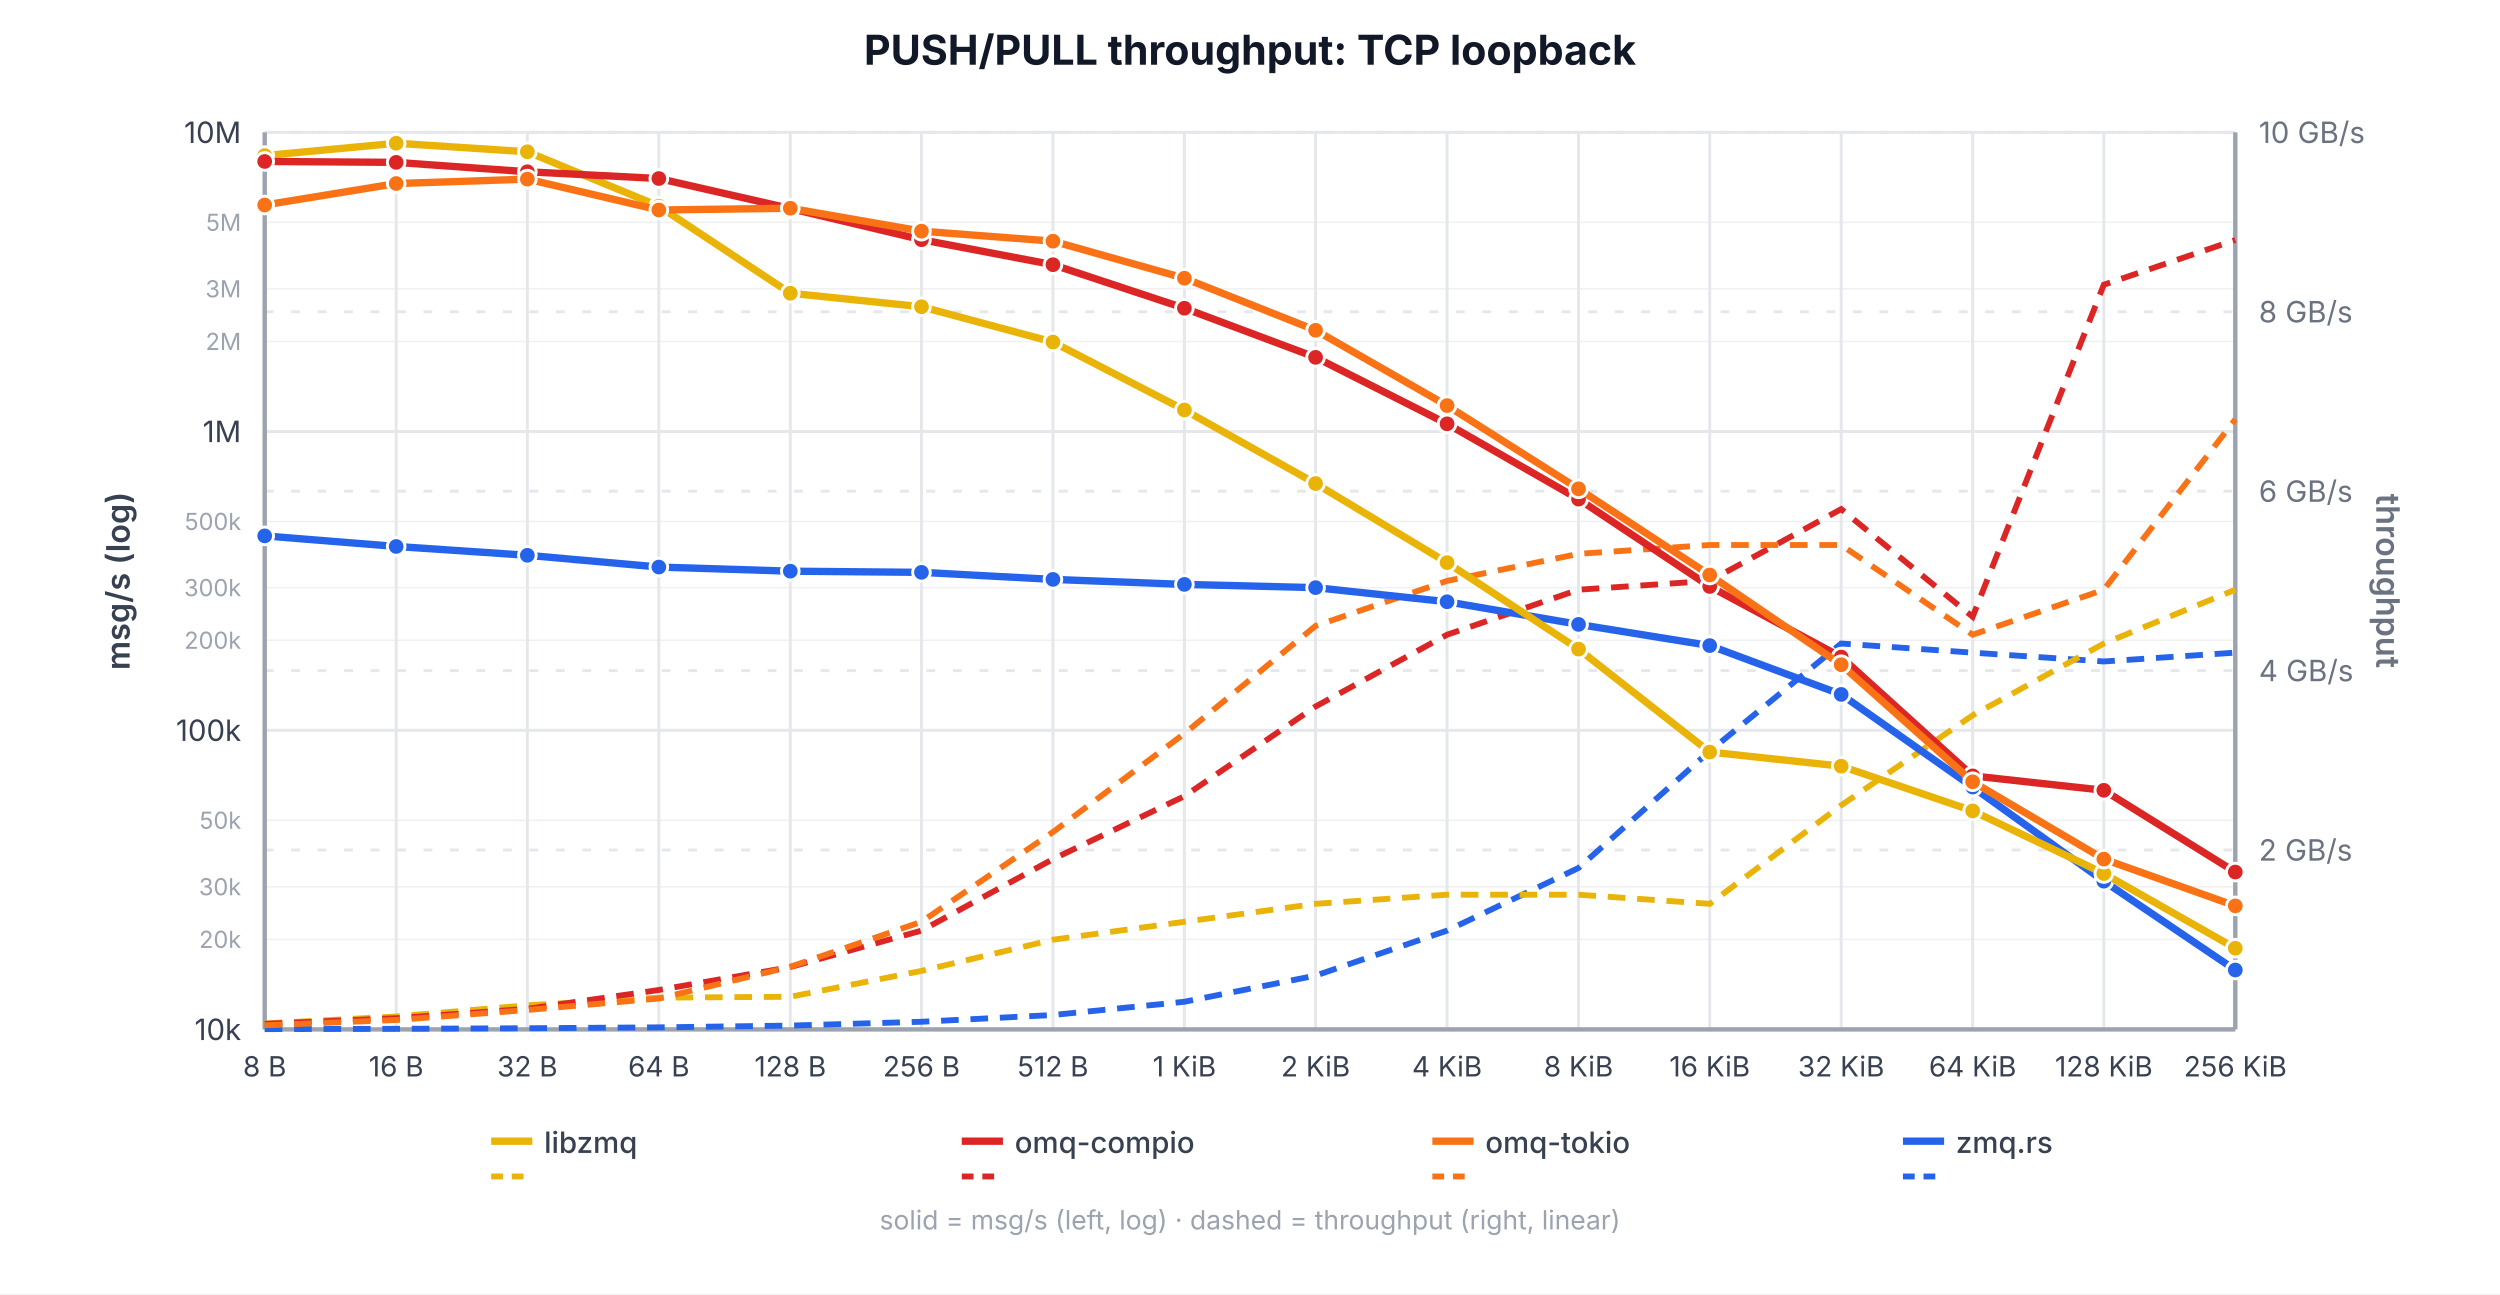
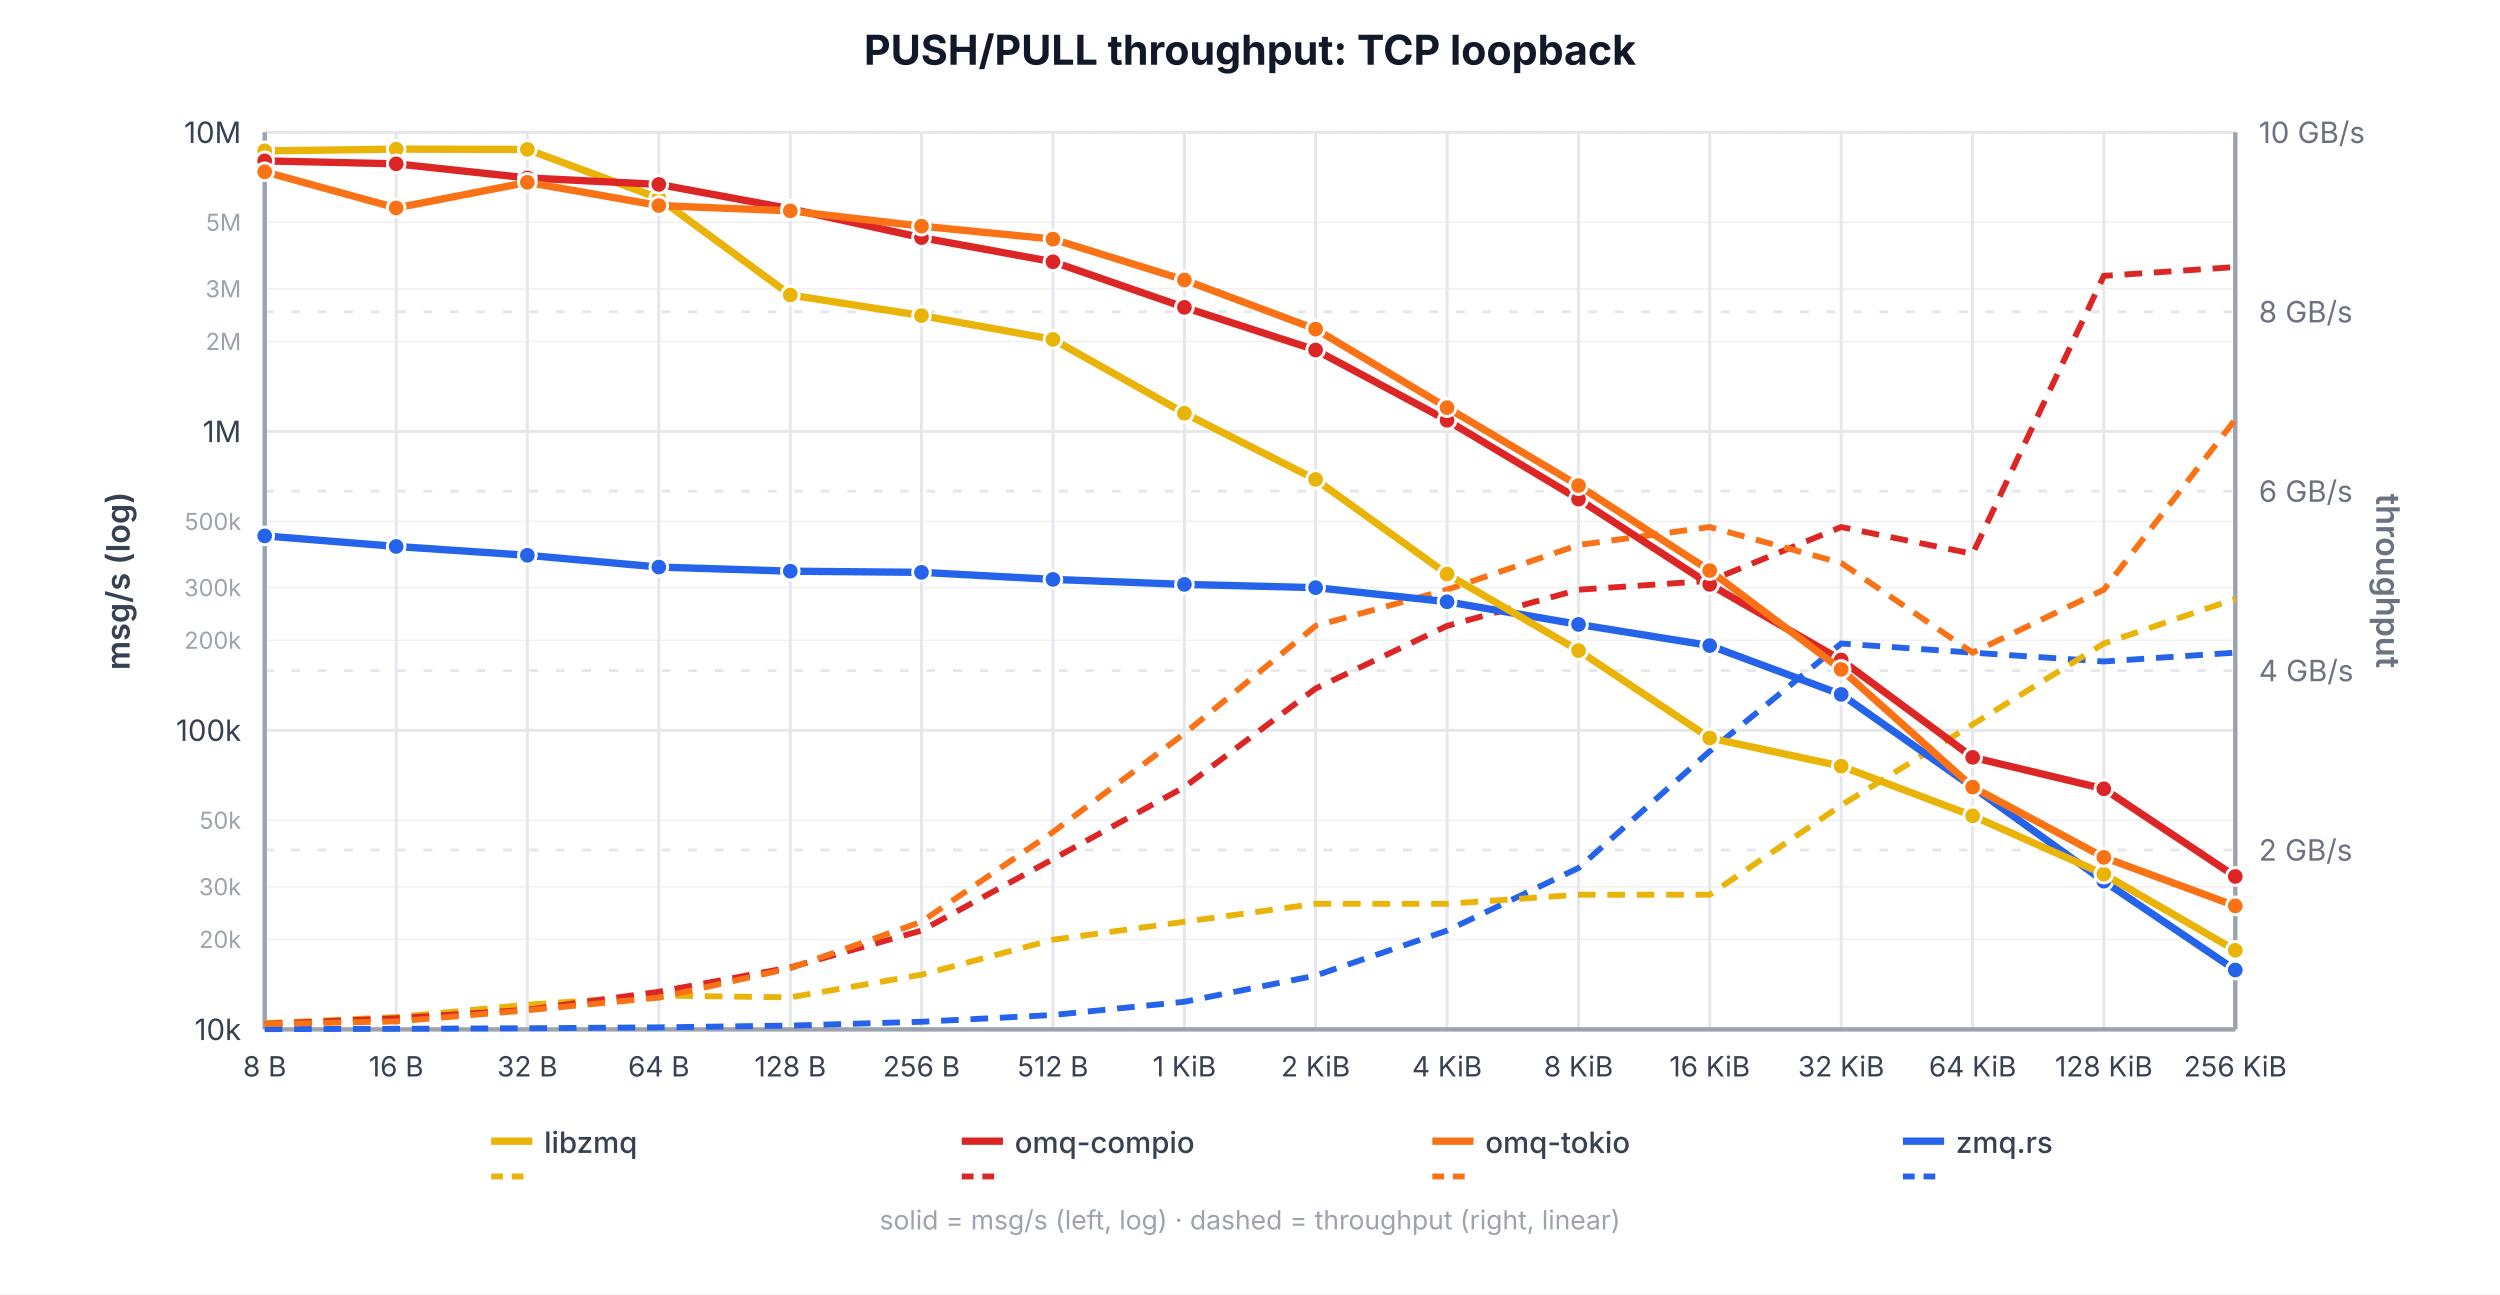
<svg xmlns="http://www.w3.org/2000/svg" viewBox="0 0 850 440" font-family="system-ui, -apple-system, sans-serif">
  <rect width="850" height="440" fill="white" />
  <line x1="90" y1="451.7" x2="760" y2="451.7" stroke="#e5e7eb" stroke-width="1" />
  <text x="82" y="451.7" text-anchor="end" dominant-baseline="middle" fill="#374151" font-size="10">1k</text>
  <line x1="90" y1="350.0" x2="760" y2="350.0" stroke="#e5e7eb" stroke-width="1" />
  <text x="82" y="350.0" text-anchor="end" dominant-baseline="middle" fill="#374151" font-size="10">10k</text>
  <line x1="90" y1="248.3" x2="760" y2="248.3" stroke="#e5e7eb" stroke-width="1" />
  <text x="82" y="248.3" text-anchor="end" dominant-baseline="middle" fill="#374151" font-size="10">100k</text>
  <line x1="90" y1="146.7" x2="760" y2="146.7" stroke="#e5e7eb" stroke-width="1" />
  <text x="82" y="146.7" text-anchor="end" dominant-baseline="middle" fill="#374151" font-size="10">1M</text>
  <line x1="90" y1="45.0" x2="760" y2="45.0" stroke="#e5e7eb" stroke-width="1" />
  <text x="82" y="45.0" text-anchor="end" dominant-baseline="middle" fill="#374151" font-size="10">10M</text>
  <line x1="90" y1="319.4" x2="760" y2="319.4" stroke="#f0f0f0" stroke-width="0.5" />
  <text x="82" y="319.4" text-anchor="end" dominant-baseline="middle" fill="#9ca3af" font-size="8">20k</text>
  <line x1="90" y1="301.5" x2="760" y2="301.5" stroke="#f0f0f0" stroke-width="0.5" />
  <text x="82" y="301.5" text-anchor="end" dominant-baseline="middle" fill="#9ca3af" font-size="8">30k</text>
  <line x1="90" y1="278.9" x2="760" y2="278.9" stroke="#f0f0f0" stroke-width="0.5" />
  <text x="82" y="278.9" text-anchor="end" dominant-baseline="middle" fill="#9ca3af" font-size="8">50k</text>
  <line x1="90" y1="217.7" x2="760" y2="217.7" stroke="#f0f0f0" stroke-width="0.5" />
  <text x="82" y="217.7" text-anchor="end" dominant-baseline="middle" fill="#9ca3af" font-size="8">200k</text>
  <line x1="90" y1="199.8" x2="760" y2="199.8" stroke="#f0f0f0" stroke-width="0.5" />
  <text x="82" y="199.8" text-anchor="end" dominant-baseline="middle" fill="#9ca3af" font-size="8">300k</text>
  <line x1="90" y1="177.3" x2="760" y2="177.3" stroke="#f0f0f0" stroke-width="0.5" />
  <text x="82" y="177.3" text-anchor="end" dominant-baseline="middle" fill="#9ca3af" font-size="8">500k</text>
  <line x1="90" y1="116.1" x2="760" y2="116.1" stroke="#f0f0f0" stroke-width="0.5" />
  <text x="82" y="116.1" text-anchor="end" dominant-baseline="middle" fill="#9ca3af" font-size="8">2M</text>
  <line x1="90" y1="98.2" x2="760" y2="98.2" stroke="#f0f0f0" stroke-width="0.5" />
  <text x="82" y="98.2" text-anchor="end" dominant-baseline="middle" fill="#9ca3af" font-size="8">3M</text>
  <line x1="90" y1="75.6" x2="760" y2="75.6" stroke="#f0f0f0" stroke-width="0.5" />
  <text x="82" y="75.6" text-anchor="end" dominant-baseline="middle" fill="#9ca3af" font-size="8">5M</text>
  <line x1="90" y1="289.0" x2="760" y2="289.0" stroke="#e5e7eb" stroke-width="1" stroke-dasharray="3,6" />
  <text x="768" y="289.0" text-anchor="start" dominant-baseline="middle" fill="#6b7280" font-size="10">2 GB/s</text>
  <line x1="90" y1="228.0" x2="760" y2="228.0" stroke="#e5e7eb" stroke-width="1" stroke-dasharray="3,6" />
  <text x="768" y="228.0" text-anchor="start" dominant-baseline="middle" fill="#6b7280" font-size="10">4 GB/s</text>
  <line x1="90" y1="167.0" x2="760" y2="167.0" stroke="#e5e7eb" stroke-width="1" stroke-dasharray="3,6" />
  <text x="768" y="167.0" text-anchor="start" dominant-baseline="middle" fill="#6b7280" font-size="10">6 GB/s</text>
  <line x1="90" y1="106.0" x2="760" y2="106.0" stroke="#e5e7eb" stroke-width="1" stroke-dasharray="3,6" />
  <text x="768" y="106.0" text-anchor="start" dominant-baseline="middle" fill="#6b7280" font-size="10">8 GB/s</text>
  <line x1="90" y1="45.0" x2="760" y2="45.0" stroke="#e5e7eb" stroke-width="1" stroke-dasharray="3,6" />
  <text x="768" y="45.0" text-anchor="start" dominant-baseline="middle" fill="#6b7280" font-size="10">10 GB/s</text>
  <line x1="90.0" y1="45" x2="90.0" y2="350" stroke="#e5e7eb" stroke-width="1" />
  <line x1="134.7" y1="45" x2="134.7" y2="350" stroke="#e5e7eb" stroke-width="1" />
  <line x1="179.3" y1="45" x2="179.3" y2="350" stroke="#e5e7eb" stroke-width="1" />
  <line x1="224.0" y1="45" x2="224.0" y2="350" stroke="#e5e7eb" stroke-width="1" />
  <line x1="268.7" y1="45" x2="268.7" y2="350" stroke="#e5e7eb" stroke-width="1" />
  <line x1="313.3" y1="45" x2="313.3" y2="350" stroke="#e5e7eb" stroke-width="1" />
  <line x1="358.0" y1="45" x2="358.0" y2="350" stroke="#e5e7eb" stroke-width="1" />
  <line x1="402.7" y1="45" x2="402.7" y2="350" stroke="#e5e7eb" stroke-width="1" />
  <line x1="447.3" y1="45" x2="447.3" y2="350" stroke="#e5e7eb" stroke-width="1" />
  <line x1="492.0" y1="45" x2="492.0" y2="350" stroke="#e5e7eb" stroke-width="1" />
  <line x1="536.7" y1="45" x2="536.7" y2="350" stroke="#e5e7eb" stroke-width="1" />
  <line x1="581.3" y1="45" x2="581.3" y2="350" stroke="#e5e7eb" stroke-width="1" />
  <line x1="626.0" y1="45" x2="626.0" y2="350" stroke="#e5e7eb" stroke-width="1" />
  <line x1="670.7" y1="45" x2="670.7" y2="350" stroke="#e5e7eb" stroke-width="1" />
  <line x1="715.3" y1="45" x2="715.3" y2="350" stroke="#e5e7eb" stroke-width="1" />
  <line x1="760.0" y1="45" x2="760.0" y2="350" stroke="#e5e7eb" stroke-width="1" />
  <line x1="90" y1="45" x2="90" y2="350" stroke="#9ca3af" stroke-width="1.5" />
  <line x1="760" y1="45" x2="760" y2="350" stroke="#9ca3af" stroke-width="1.5" />
  <line x1="90" y1="350" x2="760" y2="350" stroke="#9ca3af" stroke-width="1.5" />
  <text x="90.0" y="366" text-anchor="middle" fill="#374151" font-size="9.5">8 B</text>
  <text x="134.7" y="366" text-anchor="middle" fill="#374151" font-size="9.5">16 B</text>
  <text x="179.3" y="366" text-anchor="middle" fill="#374151" font-size="9.5">32 B</text>
  <text x="224.0" y="366" text-anchor="middle" fill="#374151" font-size="9.5">64 B</text>
  <text x="268.7" y="366" text-anchor="middle" fill="#374151" font-size="9.5">128 B</text>
  <text x="313.3" y="366" text-anchor="middle" fill="#374151" font-size="9.5">256 B</text>
  <text x="358.0" y="366" text-anchor="middle" fill="#374151" font-size="9.5">512 B</text>
  <text x="402.7" y="366" text-anchor="middle" fill="#374151" font-size="9.5">1 KiB</text>
  <text x="447.3" y="366" text-anchor="middle" fill="#374151" font-size="9.5">2 KiB</text>
  <text x="492.0" y="366" text-anchor="middle" fill="#374151" font-size="9.5">4 KiB</text>
  <text x="536.7" y="366" text-anchor="middle" fill="#374151" font-size="9.5">8 KiB</text>
  <text x="581.3" y="366" text-anchor="middle" fill="#374151" font-size="9.5">16 KiB</text>
  <text x="626.0" y="366" text-anchor="middle" fill="#374151" font-size="9.5">32 KiB</text>
  <text x="670.7" y="366" text-anchor="middle" fill="#374151" font-size="9.5">64 KiB</text>
  <text x="715.3" y="366" text-anchor="middle" fill="#374151" font-size="9.5">128 KiB</text>
  <text x="760.0" y="366" text-anchor="middle" fill="#374151" font-size="9.5">256 KiB</text>
  <text x="40" y="197.5" text-anchor="middle" dominant-baseline="middle" fill="#374151" font-size="11" font-weight="600" transform="rotate(-90,40,197.5)">msg/s (log)</text>
  <text x="812" y="197.5" text-anchor="middle" dominant-baseline="middle" fill="#6b7280" font-size="11" font-weight="600" transform="rotate(90,812,197.5)">throughput</text>
  <text x="425.0" y="22" text-anchor="middle" fill="#111827" font-size="14" font-weight="700">PUSH/PULL throughput: TCP loopback</text>
  <polyline points="90.0,349.9 134.7,349.8 179.3,349.6 224.0,349.3 268.7,348.7 313.3,347.4 358.0,345.1 402.7,340.6 447.3,331.7 492.0,316.4 536.7,295.1 581.3,255.4 626.0,218.8 670.7,221.9 715.3,224.9 760.0,221.9" fill="none" stroke="#2563eb" stroke-width="2" stroke-dasharray="6,4" />
-   <polyline points="90.0,348.0 134.7,345.6 179.3,341.8 224.0,339.2 268.7,338.9 313.3,330.1 358.0,319.5 402.7,313.4 447.3,307.3 492.0,304.2 536.7,304.2 581.3,307.3 626.0,273.8 670.7,243.2 715.3,218.8 760.0,200.5" fill="none" stroke="#eab308" stroke-width="2" stroke-dasharray="6,4" />
-   <polyline points="90.0,348.1 134.7,346.2 179.3,343.0 224.0,336.6 268.7,328.8 313.3,316.4 358.0,292.1 402.7,270.7 447.3,240.2 492.0,215.8 536.7,200.5 581.3,197.5 626.0,173.1 670.7,209.7 715.3,96.8 760.0,81.6" fill="none" stroke="#dc2626" stroke-width="2" stroke-dasharray="6,4" />
-   <polyline points="90.0,348.6 134.7,346.8 179.3,343.4 224.0,339.5 268.7,328.7 313.3,313.4 358.0,282.9 402.7,249.4 447.3,212.8 492.0,197.5 536.7,188.3 581.3,185.3 626.0,185.3 670.7,215.8 715.3,200.5 760.0,142.6" fill="none" stroke="#f97316" stroke-width="2" stroke-dasharray="6,4" />
+   <polyline points="90.0,347.9 134.7,345.8 179.3,341.6 224.0,338.5 268.7,339.1 313.3,331.4 358.0,319.5 402.7,313.4 447.3,307.3 492.0,307.3 536.7,304.2 581.3,304.2 626.0,273.8 670.7,246.3 715.3,218.8 760.0,203.6" fill="none" stroke="#eab308" stroke-width="2" stroke-dasharray="6,4" />
+   <polyline points="90.0,348.1 134.7,346.2 179.3,343.3 224.0,337.2 268.7,328.9 313.3,316.4 358.0,292.1 402.7,267.6 447.3,234.1 492.0,212.8 536.7,200.5 581.3,197.5 626.0,179.2 670.7,188.3 715.3,93.8 760.0,90.8" fill="none" stroke="#dc2626" stroke-width="2" stroke-dasharray="6,4" />
+   <polyline points="90.0,348.2 134.7,347.3 179.3,343.5 224.0,339.2 268.7,329.2 313.3,313.4 358.0,282.9 402.7,249.4 447.3,212.8 492.0,200.5 536.7,185.3 581.3,179.2 626.0,191.4 670.7,221.9 715.3,200.5 760.0,142.6" fill="none" stroke="#f97316" stroke-width="2" stroke-dasharray="6,4" />
  <polyline points="90.0,182.2 134.7,185.8 179.3,188.8 224.0,192.8 268.7,194.2 313.3,194.6 358.0,197.0 402.7,198.7 447.3,199.8 492.0,204.6 536.7,212.3 581.3,219.5 626.0,236.1 670.7,267.6 715.3,299.6 760.0,329.8" fill="none" stroke="#2563eb" stroke-width="2.5" stroke-linecap="round" stroke-linejoin="round" />
  <circle cx="90.0" cy="182.2" r="3" fill="#2563eb" stroke="white" stroke-width="1" />
  <circle cx="134.7" cy="185.8" r="3" fill="#2563eb" stroke="white" stroke-width="1" />
  <circle cx="179.3" cy="188.8" r="3" fill="#2563eb" stroke="white" stroke-width="1" />
  <circle cx="224.0" cy="192.8" r="3" fill="#2563eb" stroke="white" stroke-width="1" />
  <circle cx="268.7" cy="194.2" r="3" fill="#2563eb" stroke="white" stroke-width="1" />
  <circle cx="313.3" cy="194.6" r="3" fill="#2563eb" stroke="white" stroke-width="1" />
  <circle cx="358.0" cy="197.0" r="3" fill="#2563eb" stroke="white" stroke-width="1" />
  <circle cx="402.7" cy="198.7" r="3" fill="#2563eb" stroke="white" stroke-width="1" />
  <circle cx="447.3" cy="199.8" r="3" fill="#2563eb" stroke="white" stroke-width="1" />
  <circle cx="492.0" cy="204.6" r="3" fill="#2563eb" stroke="white" stroke-width="1" />
  <circle cx="536.7" cy="212.3" r="3" fill="#2563eb" stroke="white" stroke-width="1" />
  <circle cx="581.3" cy="219.5" r="3" fill="#2563eb" stroke="white" stroke-width="1" />
  <circle cx="626.0" cy="236.1" r="3" fill="#2563eb" stroke="white" stroke-width="1" />
  <circle cx="670.7" cy="267.6" r="3" fill="#2563eb" stroke="white" stroke-width="1" />
  <circle cx="715.3" cy="299.6" r="3" fill="#2563eb" stroke="white" stroke-width="1" />
  <circle cx="760.0" cy="329.8" r="3" fill="#2563eb" stroke="white" stroke-width="1" />
-   <polyline points="90.0,52.9 134.7,48.7 179.3,51.6 224.0,70.1 268.7,99.7 313.3,104.3 358.0,116.3 402.7,139.4 447.3,164.4 492.0,191.3 536.7,220.7 581.3,255.7 626.0,260.5 670.7,275.7 715.3,297.0 760.0,322.4" fill="none" stroke="#eab308" stroke-width="2.5" stroke-linecap="round" stroke-linejoin="round" />
-   <circle cx="90.0" cy="52.9" r="3" fill="#eab308" stroke="white" stroke-width="1" />
-   <circle cx="134.7" cy="48.7" r="3" fill="#eab308" stroke="white" stroke-width="1" />
-   <circle cx="179.3" cy="51.6" r="3" fill="#eab308" stroke="white" stroke-width="1" />
-   <circle cx="224.0" cy="70.1" r="3" fill="#eab308" stroke="white" stroke-width="1" />
-   <circle cx="268.7" cy="99.7" r="3" fill="#eab308" stroke="white" stroke-width="1" />
-   <circle cx="313.3" cy="104.3" r="3" fill="#eab308" stroke="white" stroke-width="1" />
-   <circle cx="358.0" cy="116.3" r="3" fill="#eab308" stroke="white" stroke-width="1" />
-   <circle cx="402.7" cy="139.4" r="3" fill="#eab308" stroke="white" stroke-width="1" />
-   <circle cx="447.3" cy="164.4" r="3" fill="#eab308" stroke="white" stroke-width="1" />
-   <circle cx="492.0" cy="191.3" r="3" fill="#eab308" stroke="white" stroke-width="1" />
-   <circle cx="536.7" cy="220.7" r="3" fill="#eab308" stroke="white" stroke-width="1" />
-   <circle cx="581.3" cy="255.7" r="3" fill="#eab308" stroke="white" stroke-width="1" />
+   <polyline points="90.0,51.3 134.7,50.7 179.3,50.8 224.0,67.4 268.7,100.3 313.3,107.3 358.0,115.4 402.7,140.5 447.3,163.0 492.0,195.2 536.7,221.2 581.3,250.9 626.0,260.5 670.7,277.4 715.3,297.2 760.0,323.1" fill="none" stroke="#eab308" stroke-width="2.5" stroke-linecap="round" stroke-linejoin="round" />
+   <circle cx="90.0" cy="51.3" r="3" fill="#eab308" stroke="white" stroke-width="1" />
+   <circle cx="134.7" cy="50.7" r="3" fill="#eab308" stroke="white" stroke-width="1" />
+   <circle cx="179.3" cy="50.8" r="3" fill="#eab308" stroke="white" stroke-width="1" />
+   <circle cx="224.0" cy="67.4" r="3" fill="#eab308" stroke="white" stroke-width="1" />
+   <circle cx="268.7" cy="100.3" r="3" fill="#eab308" stroke="white" stroke-width="1" />
+   <circle cx="313.3" cy="107.3" r="3" fill="#eab308" stroke="white" stroke-width="1" />
+   <circle cx="358.0" cy="115.4" r="3" fill="#eab308" stroke="white" stroke-width="1" />
+   <circle cx="402.7" cy="140.5" r="3" fill="#eab308" stroke="white" stroke-width="1" />
+   <circle cx="447.3" cy="163.0" r="3" fill="#eab308" stroke="white" stroke-width="1" />
+   <circle cx="492.0" cy="195.2" r="3" fill="#eab308" stroke="white" stroke-width="1" />
+   <circle cx="536.7" cy="221.2" r="3" fill="#eab308" stroke="white" stroke-width="1" />
+   <circle cx="581.3" cy="250.9" r="3" fill="#eab308" stroke="white" stroke-width="1" />
  <circle cx="626.0" cy="260.5" r="3" fill="#eab308" stroke="white" stroke-width="1" />
-   <circle cx="670.7" cy="275.7" r="3" fill="#eab308" stroke="white" stroke-width="1" />
-   <circle cx="715.3" cy="297.0" r="3" fill="#eab308" stroke="white" stroke-width="1" />
-   <circle cx="760.0" cy="322.4" r="3" fill="#eab308" stroke="white" stroke-width="1" />
-   <polyline points="90.0,54.9 134.7,55.2 179.3,58.4 224.0,60.7 268.7,70.9 313.3,81.5 358.0,90.0 402.7,104.8 447.3,121.5 492.0,144.1 536.7,169.7 581.3,199.4 626.0,223.4 670.7,263.8 715.3,268.7 760.0,296.5" fill="none" stroke="#dc2626" stroke-width="2.5" stroke-linecap="round" stroke-linejoin="round" />
-   <circle cx="90.0" cy="54.9" r="3" fill="#dc2626" stroke="white" stroke-width="1" />
-   <circle cx="134.7" cy="55.2" r="3" fill="#dc2626" stroke="white" stroke-width="1" />
-   <circle cx="179.3" cy="58.4" r="3" fill="#dc2626" stroke="white" stroke-width="1" />
-   <circle cx="224.0" cy="60.7" r="3" fill="#dc2626" stroke="white" stroke-width="1" />
-   <circle cx="268.7" cy="70.9" r="3" fill="#dc2626" stroke="white" stroke-width="1" />
-   <circle cx="313.3" cy="81.5" r="3" fill="#dc2626" stroke="white" stroke-width="1" />
-   <circle cx="358.0" cy="90.0" r="3" fill="#dc2626" stroke="white" stroke-width="1" />
-   <circle cx="402.7" cy="104.8" r="3" fill="#dc2626" stroke="white" stroke-width="1" />
-   <circle cx="447.3" cy="121.5" r="3" fill="#dc2626" stroke="white" stroke-width="1" />
-   <circle cx="492.0" cy="144.1" r="3" fill="#dc2626" stroke="white" stroke-width="1" />
+   <circle cx="670.7" cy="277.4" r="3" fill="#eab308" stroke="white" stroke-width="1" />
+   <circle cx="715.3" cy="297.2" r="3" fill="#eab308" stroke="white" stroke-width="1" />
+   <circle cx="760.0" cy="323.1" r="3" fill="#eab308" stroke="white" stroke-width="1" />
+   <polyline points="90.0,54.7 134.7,55.7 179.3,60.5 224.0,62.7 268.7,71.0 313.3,80.8 358.0,89.0 402.7,104.5 447.3,119.0 492.0,142.9 536.7,169.7 581.3,198.7 626.0,224.4 670.7,257.5 715.3,268.2 760.0,298.0" fill="none" stroke="#dc2626" stroke-width="2.5" stroke-linecap="round" stroke-linejoin="round" />
+   <circle cx="90.0" cy="54.7" r="3" fill="#dc2626" stroke="white" stroke-width="1" />
+   <circle cx="134.7" cy="55.7" r="3" fill="#dc2626" stroke="white" stroke-width="1" />
+   <circle cx="179.3" cy="60.5" r="3" fill="#dc2626" stroke="white" stroke-width="1" />
+   <circle cx="224.0" cy="62.7" r="3" fill="#dc2626" stroke="white" stroke-width="1" />
+   <circle cx="268.7" cy="71.0" r="3" fill="#dc2626" stroke="white" stroke-width="1" />
+   <circle cx="313.3" cy="80.8" r="3" fill="#dc2626" stroke="white" stroke-width="1" />
+   <circle cx="358.0" cy="89.0" r="3" fill="#dc2626" stroke="white" stroke-width="1" />
+   <circle cx="402.7" cy="104.5" r="3" fill="#dc2626" stroke="white" stroke-width="1" />
+   <circle cx="447.3" cy="119.0" r="3" fill="#dc2626" stroke="white" stroke-width="1" />
+   <circle cx="492.0" cy="142.9" r="3" fill="#dc2626" stroke="white" stroke-width="1" />
  <circle cx="536.7" cy="169.7" r="3" fill="#dc2626" stroke="white" stroke-width="1" />
-   <circle cx="581.3" cy="199.4" r="3" fill="#dc2626" stroke="white" stroke-width="1" />
-   <circle cx="626.0" cy="223.4" r="3" fill="#dc2626" stroke="white" stroke-width="1" />
-   <circle cx="670.7" cy="263.8" r="3" fill="#dc2626" stroke="white" stroke-width="1" />
-   <circle cx="715.3" cy="268.7" r="3" fill="#dc2626" stroke="white" stroke-width="1" />
-   <circle cx="760.0" cy="296.5" r="3" fill="#dc2626" stroke="white" stroke-width="1" />
-   <polyline points="90.0,69.7 134.7,62.4 179.3,60.9 224.0,71.4 268.7,70.8 313.3,78.6 358.0,82.0 402.7,94.6 447.3,112.3 492.0,137.9 536.7,166.2 581.3,195.5 626.0,226.0 670.7,265.8 715.3,292.1 760.0,308.0" fill="none" stroke="#f97316" stroke-width="2.5" stroke-linecap="round" stroke-linejoin="round" />
-   <circle cx="90.0" cy="69.7" r="3" fill="#f97316" stroke="white" stroke-width="1" />
-   <circle cx="134.7" cy="62.4" r="3" fill="#f97316" stroke="white" stroke-width="1" />
-   <circle cx="179.3" cy="60.9" r="3" fill="#f97316" stroke="white" stroke-width="1" />
-   <circle cx="224.0" cy="71.4" r="3" fill="#f97316" stroke="white" stroke-width="1" />
-   <circle cx="268.7" cy="70.8" r="3" fill="#f97316" stroke="white" stroke-width="1" />
-   <circle cx="313.3" cy="78.6" r="3" fill="#f97316" stroke="white" stroke-width="1" />
-   <circle cx="358.0" cy="82.0" r="3" fill="#f97316" stroke="white" stroke-width="1" />
-   <circle cx="402.7" cy="94.6" r="3" fill="#f97316" stroke="white" stroke-width="1" />
-   <circle cx="447.3" cy="112.3" r="3" fill="#f97316" stroke="white" stroke-width="1" />
-   <circle cx="492.0" cy="137.9" r="3" fill="#f97316" stroke="white" stroke-width="1" />
-   <circle cx="536.7" cy="166.2" r="3" fill="#f97316" stroke="white" stroke-width="1" />
-   <circle cx="581.3" cy="195.5" r="3" fill="#f97316" stroke="white" stroke-width="1" />
-   <circle cx="626.0" cy="226.0" r="3" fill="#f97316" stroke="white" stroke-width="1" />
-   <circle cx="670.7" cy="265.8" r="3" fill="#f97316" stroke="white" stroke-width="1" />
-   <circle cx="715.3" cy="292.1" r="3" fill="#f97316" stroke="white" stroke-width="1" />
+   <circle cx="581.3" cy="198.7" r="3" fill="#dc2626" stroke="white" stroke-width="1" />
+   <circle cx="626.0" cy="224.4" r="3" fill="#dc2626" stroke="white" stroke-width="1" />
+   <circle cx="670.7" cy="257.5" r="3" fill="#dc2626" stroke="white" stroke-width="1" />
+   <circle cx="715.3" cy="268.2" r="3" fill="#dc2626" stroke="white" stroke-width="1" />
+   <circle cx="760.0" cy="298.0" r="3" fill="#dc2626" stroke="white" stroke-width="1" />
+   <polyline points="90.0,58.4 134.7,70.7 179.3,62.0 224.0,69.9 268.7,71.7 313.3,76.9 358.0,81.3 402.7,95.2 447.3,111.9 492.0,138.6 536.7,165.1 581.3,194.0 626.0,227.6 670.7,267.6 715.3,291.5 760.0,308.0" fill="none" stroke="#f97316" stroke-width="2.5" stroke-linecap="round" stroke-linejoin="round" />
+   <circle cx="90.0" cy="58.4" r="3" fill="#f97316" stroke="white" stroke-width="1" />
+   <circle cx="134.7" cy="70.7" r="3" fill="#f97316" stroke="white" stroke-width="1" />
+   <circle cx="179.3" cy="62.0" r="3" fill="#f97316" stroke="white" stroke-width="1" />
+   <circle cx="224.0" cy="69.9" r="3" fill="#f97316" stroke="white" stroke-width="1" />
+   <circle cx="268.7" cy="71.7" r="3" fill="#f97316" stroke="white" stroke-width="1" />
+   <circle cx="313.3" cy="76.9" r="3" fill="#f97316" stroke="white" stroke-width="1" />
+   <circle cx="358.0" cy="81.3" r="3" fill="#f97316" stroke="white" stroke-width="1" />
+   <circle cx="402.7" cy="95.2" r="3" fill="#f97316" stroke="white" stroke-width="1" />
+   <circle cx="447.3" cy="111.9" r="3" fill="#f97316" stroke="white" stroke-width="1" />
+   <circle cx="492.0" cy="138.6" r="3" fill="#f97316" stroke="white" stroke-width="1" />
+   <circle cx="536.7" cy="165.1" r="3" fill="#f97316" stroke="white" stroke-width="1" />
+   <circle cx="581.3" cy="194.0" r="3" fill="#f97316" stroke="white" stroke-width="1" />
+   <circle cx="626.0" cy="227.6" r="3" fill="#f97316" stroke="white" stroke-width="1" />
+   <circle cx="670.7" cy="267.6" r="3" fill="#f97316" stroke="white" stroke-width="1" />
+   <circle cx="715.3" cy="291.5" r="3" fill="#f97316" stroke="white" stroke-width="1" />
  <circle cx="760.0" cy="308.0" r="3" fill="#f97316" stroke="white" stroke-width="1" />
  <line x1="167" y1="388" x2="181" y2="388" stroke="#eab308" stroke-width="2.5" />
  <line x1="167" y1="400" x2="181" y2="400" stroke="#eab308" stroke-width="2" stroke-dasharray="4,3" />
  <text x="185" y="392" fill="#374151" font-size="10" font-weight="500">libzmq</text>
  <line x1="327" y1="388" x2="341" y2="388" stroke="#dc2626" stroke-width="2.5" />
  <line x1="327" y1="400" x2="341" y2="400" stroke="#dc2626" stroke-width="2" stroke-dasharray="4,3" />
  <text x="345" y="392" fill="#374151" font-size="10" font-weight="500">omq-compio</text>
  <line x1="487" y1="388" x2="501" y2="388" stroke="#f97316" stroke-width="2.5" />
  <line x1="487" y1="400" x2="501" y2="400" stroke="#f97316" stroke-width="2" stroke-dasharray="4,3" />
  <text x="505" y="392" fill="#374151" font-size="10" font-weight="500">omq-tokio</text>
  <line x1="647" y1="388" x2="661" y2="388" stroke="#2563eb" stroke-width="2.5" />
  <line x1="647" y1="400" x2="661" y2="400" stroke="#2563eb" stroke-width="2" stroke-dasharray="4,3" />
  <text x="665" y="392" fill="#374151" font-size="10" font-weight="500">zmq.rs</text>
  <text x="425.0" y="418" text-anchor="middle" fill="#9ca3af" font-size="9">solid = msg/s (left, log) · dashed = throughput (right, linear)</text>
</svg>
